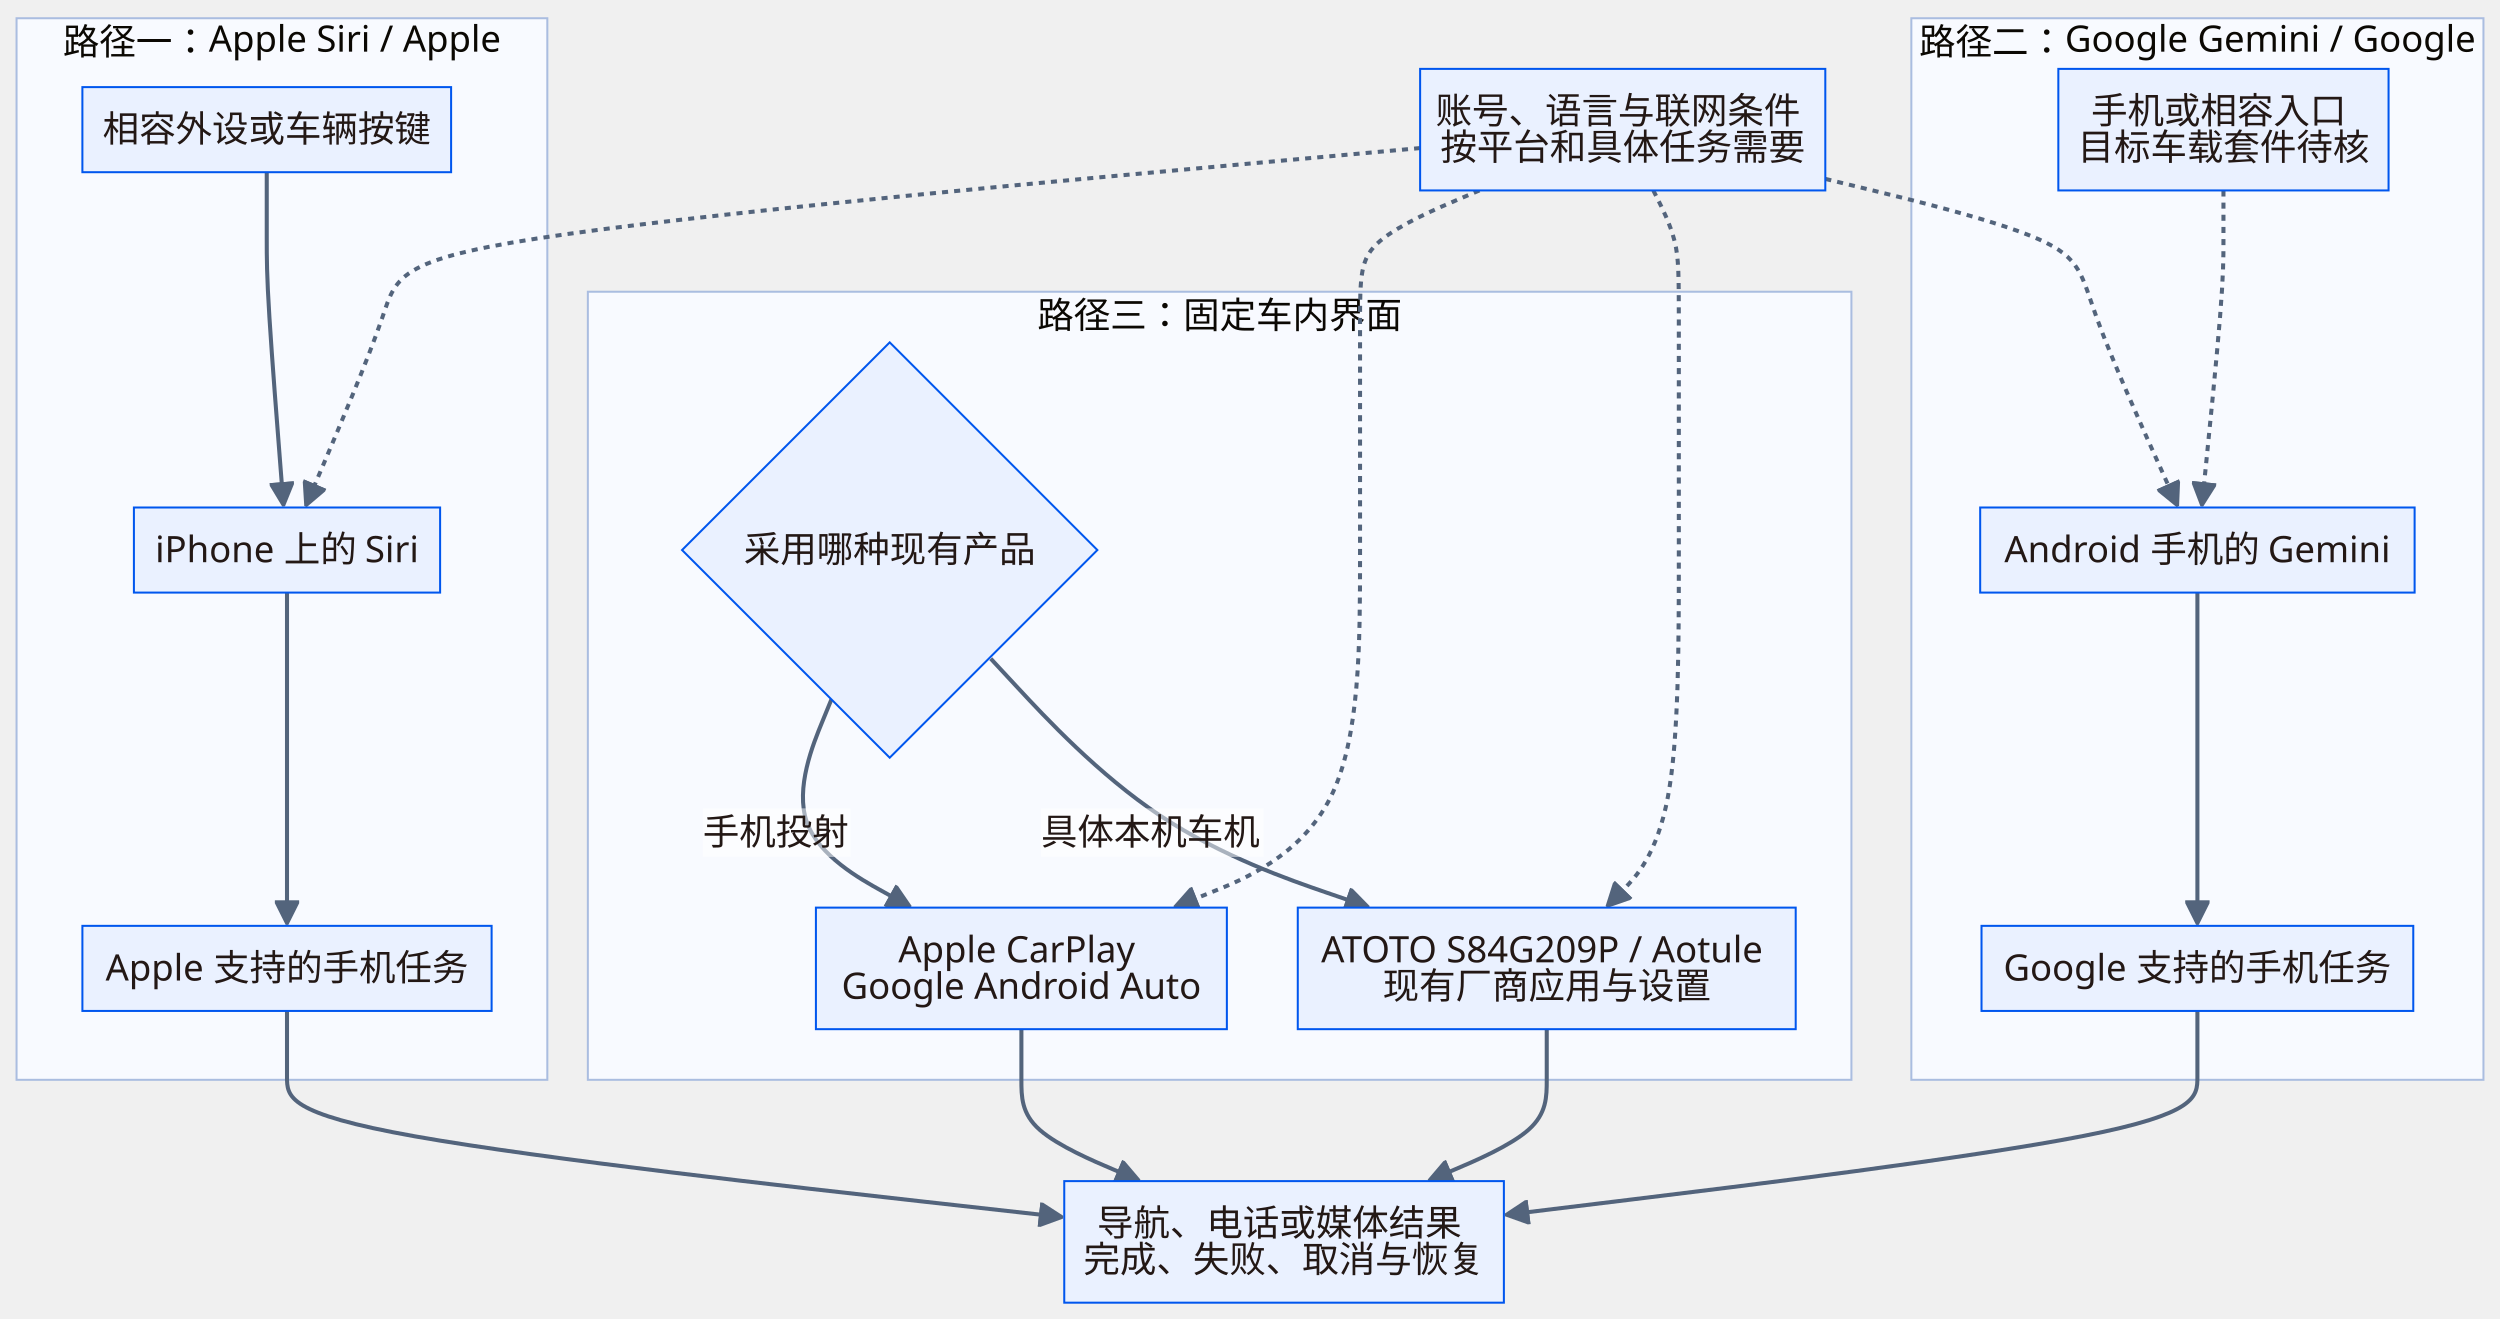
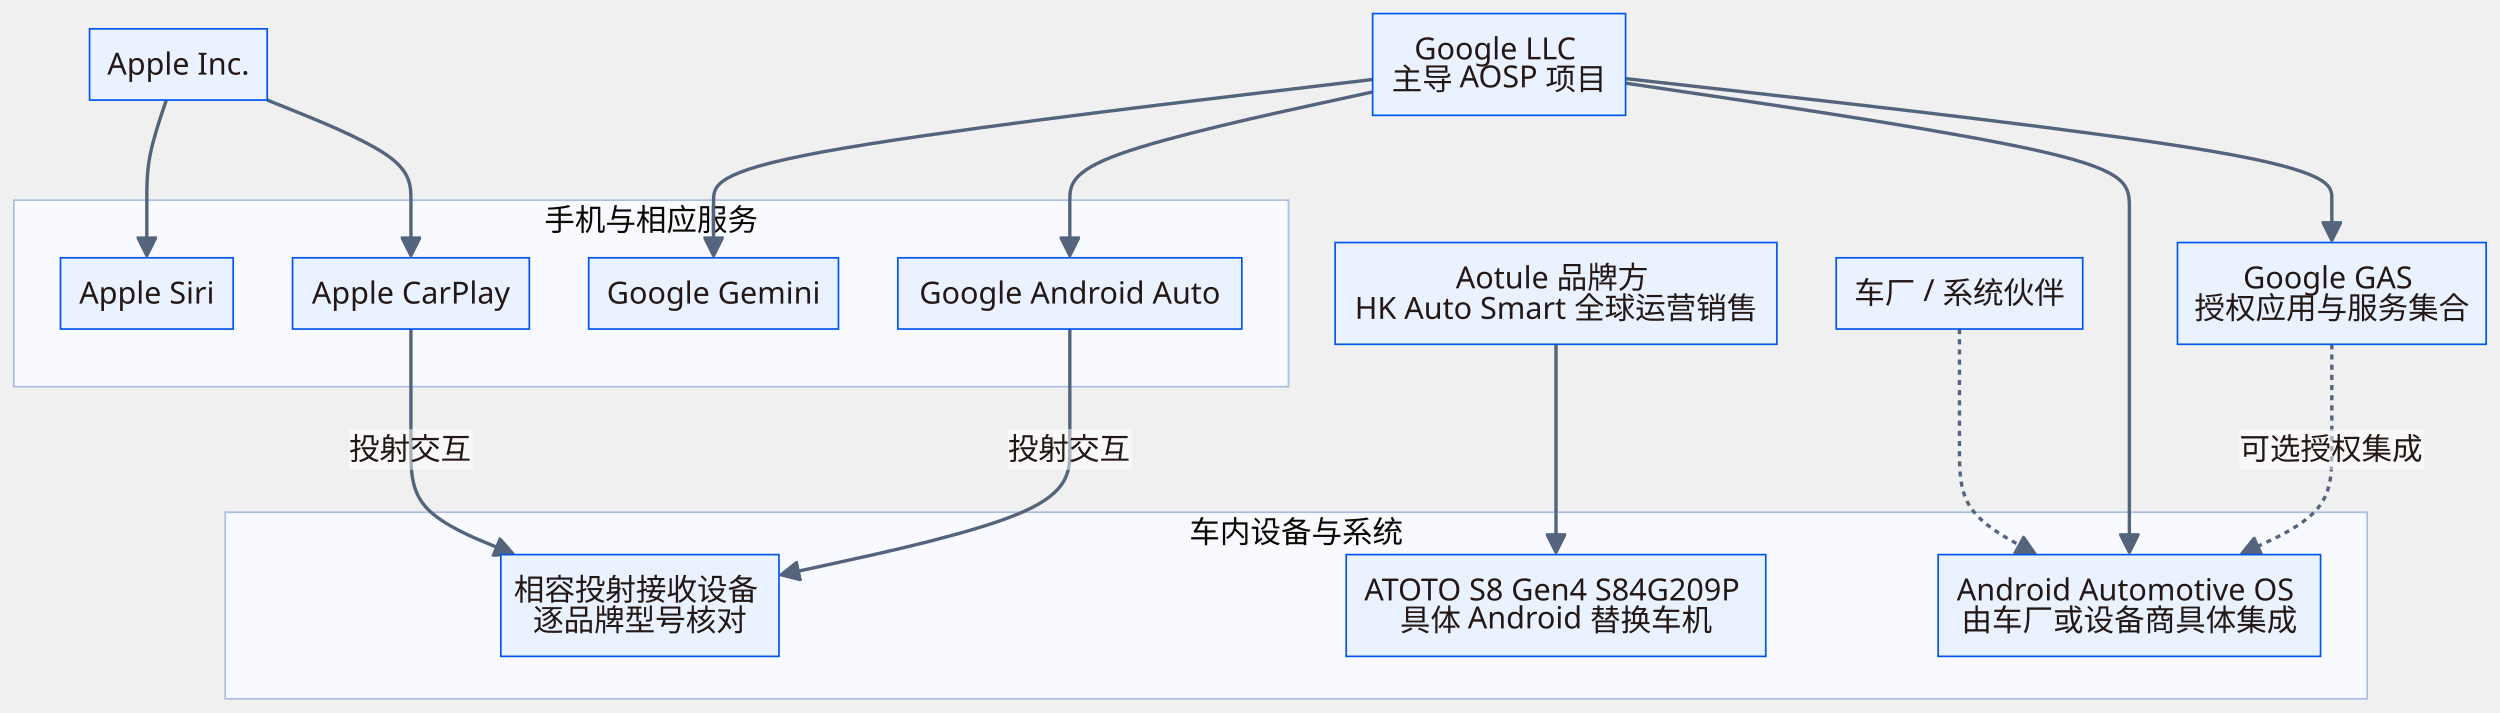
- <svg xmlns="http://www.w3.org/2000/svg" aria-roledescription="flowchart-v2" role="graphics-document document" viewBox="-8 -9 1233.662 651" height="651" width="1234" id="researchFigure4">
+ <svg xmlns="http://www.w3.org/2000/svg" aria-roledescription="flowchart-v2" role="graphics-document document" viewBox="-8 -8 1473.687 420" height="420" width="1474" id="researchFigure4">
  <style>#researchFigure4{font-family:Microsoft YaHei,PingFang SC,sans-serif;font-size:18px;fill:#231815;}#researchFigure4 .error-icon{fill:#F4F7FC;}#researchFigure4 .error-text{fill:#0b0803;stroke:#0b0803;}#researchFigure4 .edge-thickness-normal{stroke-width:2px;}#researchFigure4 .edge-thickness-thick{stroke-width:3.5px;}#researchFigure4 .edge-pattern-solid{stroke-dasharray:0;}#researchFigure4 .edge-pattern-dashed{stroke-dasharray:3;}#researchFigure4 .edge-pattern-dotted{stroke-dasharray:2;}#researchFigure4 .marker{fill:#53647C;stroke:#53647C;}#researchFigure4 .marker.cross{stroke:#53647C;}#researchFigure4 svg{font-family:Microsoft YaHei,PingFang SC,sans-serif;font-size:18px;}#researchFigure4 .label{font-family:Microsoft YaHei,PingFang SC,sans-serif;color:#231815;}#researchFigure4 .cluster-label text{fill:#0b0803;}#researchFigure4 .cluster-label span,#researchFigure4 p{color:#0b0803;}#researchFigure4 .label text,#researchFigure4 span,#researchFigure4 p{fill:#231815;color:#231815;}#researchFigure4 .node rect,#researchFigure4 .node circle,#researchFigure4 .node ellipse,#researchFigure4 .node polygon,#researchFigure4 .node path{fill:#EAF1FF;stroke:#0056EE;stroke-width:1px;}#researchFigure4 .flowchart-label text{text-anchor:middle;}#researchFigure4 .node .katex path{fill:#000;stroke:#000;stroke-width:1px;}#researchFigure4 .node .label{text-align:center;}#researchFigure4 .node.clickable{cursor:pointer;}#researchFigure4 .arrowheadPath{fill:#0b0b0b;}#researchFigure4 .edgePath .path{stroke:#53647C;stroke-width:2.0px;}#researchFigure4 .flowchart-link{stroke:#53647C;fill:none;}#researchFigure4 .edgeLabel{background-color:#FFFFFF;text-align:center;}#researchFigure4 .edgeLabel rect{opacity:0.5;background-color:#FFFFFF;fill:#FFFFFF;}#researchFigure4 .labelBkg{background-color:rgba(255, 255, 255, 0.5);}#researchFigure4 .cluster rect{fill:#F8FAFF;stroke:#AABDE0;stroke-width:1px;}#researchFigure4 .cluster text{fill:#0b0803;}#researchFigure4 .cluster span,#researchFigure4 p{color:#0b0803;}#researchFigure4 div.mermaidTooltip{position:absolute;text-align:center;max-width:200px;padding:2px;font-family:Microsoft YaHei,PingFang SC,sans-serif;font-size:12px;background:#F4F7FC;border:1px solid hsl(217.5, 17.143%, 87.255%);border-radius:2px;pointer-events:none;z-index:100;}#researchFigure4 .flowchartTitleText{text-anchor:middle;font-size:18px;fill:#231815;}#researchFigure4 :root{--mermaid-font-family:Microsoft YaHei,PingFang SC,sans-serif;}</style>
  <g>
    <marker orient="auto" markerHeight="12" markerWidth="12" markerUnits="userSpaceOnUse" refY="5" refX="6" viewBox="0 0 10 10" class="marker flowchart" id="researchFigure4_flowchart-pointEnd">
      <path style="stroke-width: 1; stroke-dasharray: 1, 0;" class="arrowMarkerPath" d="M 0 0 L 10 5 L 0 10 z" />
    </marker>
    <marker orient="auto" markerHeight="12" markerWidth="12" markerUnits="userSpaceOnUse" refY="5" refX="4.5" viewBox="0 0 10 10" class="marker flowchart" id="researchFigure4_flowchart-pointStart">
      <path style="stroke-width: 1; stroke-dasharray: 1, 0;" class="arrowMarkerPath" d="M 0 5 L 10 10 L 10 0 z" />
    </marker>
    <marker orient="auto" markerHeight="11" markerWidth="11" markerUnits="userSpaceOnUse" refY="5" refX="11" viewBox="0 0 10 10" class="marker flowchart" id="researchFigure4_flowchart-circleEnd">
      <circle style="stroke-width: 1; stroke-dasharray: 1, 0;" class="arrowMarkerPath" r="5" cy="5" cx="5" />
    </marker>
    <marker orient="auto" markerHeight="11" markerWidth="11" markerUnits="userSpaceOnUse" refY="5" refX="-1" viewBox="0 0 10 10" class="marker flowchart" id="researchFigure4_flowchart-circleStart">
      <circle style="stroke-width: 1; stroke-dasharray: 1, 0;" class="arrowMarkerPath" r="5" cy="5" cx="5" />
    </marker>
    <marker orient="auto" markerHeight="11" markerWidth="11" markerUnits="userSpaceOnUse" refY="5.2" refX="12" viewBox="0 0 11 11" class="marker cross flowchart" id="researchFigure4_flowchart-crossEnd">
      <path style="stroke-width: 2; stroke-dasharray: 1, 0;" class="arrowMarkerPath" d="M 1,1 l 9,9 M 10,1 l -9,9" />
    </marker>
    <marker orient="auto" markerHeight="11" markerWidth="11" markerUnits="userSpaceOnUse" refY="5.2" refX="-1" viewBox="0 0 11 11" class="marker cross flowchart" id="researchFigure4_flowchart-crossStart">
      <path style="stroke-width: 2; stroke-dasharray: 1, 0;" class="arrowMarkerPath" d="M 1,1 l 9,9 M 10,1 l -9,9" />
    </marker>
    <g class="root">
      <g class="clusters">
-         <g id="C" class="cluster default flowchart-label">
-           <rect height="389" width="623.703" y="135" x="281.99" ry="0" rx="0" style="" />
-           <g transform="translate(593.8413, 135)" class="cluster-label">
-             <text style="">
-               <tspan class="row" x="0" dy="1em" xml:space="preserve">路径三：固定车内界面</tspan>
-             </text>
-           </g>
-         </g>
-         <g id="B" class="cluster default flowchart-label">
-           <rect height="524" width="282.391" y="0" x="935.271" ry="0" rx="0" style="" />
-           <g transform="translate(1076.466, 0)" class="cluster-label">
-             <text style="">
-               <tspan class="row" x="0" dy="1em" xml:space="preserve">路径二：Google Gemini / Google</tspan>
-             </text>
-           </g>
-         </g>
-         <g id="A" class="cluster default flowchart-label">
-           <rect height="524" width="261.99" y="0" x="0" ry="0" rx="0" style="" />
-           <g transform="translate(130.9949, 0)" class="cluster-label">
-             <text style="">
-               <tspan class="row" x="0" dy="1em" xml:space="preserve">路径一：Apple Siri / Apple</tspan>
+         <g id="CAR" class="cluster default flowchart-label">
+           <rect height="110" width="1262.925" y="294" x="124.629" ry="0" rx="0" style="" />
+           <g transform="translate(756.0913, 294)" class="cluster-label">
+             <text style="">
+               <tspan class="row" x="0" dy="1em" xml:space="preserve">车内设备与系统</tspan>
+             </text>
+           </g>
+         </g>
+         <g id="PHONE" class="cluster default flowchart-label">
+           <rect height="110" width="751.539" y="110" x="0" ry="0" rx="0" style="" />
+           <g transform="translate(375.7695, 110)" class="cluster-label">
+             <text style="">
+               <tspan class="row" x="0" dy="1em" xml:space="preserve">手机与相应服务</tspan>
            </text>
          </g>
        </g>
      </g>
      <g class="edgePaths">
-         <path marker-end="url(#researchFigure4_flowchart-pointEnd)" style="fill:none;" class="edge-thickness-normal edge-pattern-solid flowchart-link LS-A1 LE-A2" id="L-A1-A2-0" d="M123.497,76L123.497,81.667C123.497,87.333,123.497,98.667,123.497,108.5C123.497,118.333,123.497,126.667,124.82,147.703C126.143,168.739,128.789,202.477,130.112,219.347L131.435,236.216" />
-         <path marker-end="url(#researchFigure4_flowchart-pointEnd)" style="fill:none;" class="edge-thickness-normal edge-pattern-solid flowchart-link LS-A2 LE-A3" id="L-A2-A3-0" d="M133.497,283.5L133.497,303.25C133.497,323,133.497,362.5,133.497,389.033C133.497,415.567,133.497,429.133,133.497,435.917L133.497,442.7" />
-         <path marker-end="url(#researchFigure4_flowchart-pointEnd)" style="fill:none;stroke-width:2px;stroke-dasharray:3;" class="edge-thickness-normal edge-pattern-dotted flowchart-link LS-B1 LE-B2" id="L-B1-B2-0" d="M1089.326,85L1089.326,89.167C1089.326,93.333,1089.326,101.667,1089.326,110C1089.326,118.333,1089.326,126.667,1087.624,147.704C1085.923,168.742,1082.519,202.485,1080.818,219.356L1079.116,236.227" />
-         <path marker-end="url(#researchFigure4_flowchart-pointEnd)" style="fill:none;" class="edge-thickness-normal edge-pattern-solid flowchart-link LS-B2 LE-B3" id="L-B2-B3-0" d="M1076.466,283.5L1076.466,303.25C1076.466,323,1076.466,362.5,1076.466,389.033C1076.466,415.567,1076.466,429.133,1076.466,435.917L1076.466,442.7" />
-         <path marker-end="url(#researchFigure4_flowchart-pointEnd)" style="fill:none;" class="edge-thickness-normal edge-pattern-solid flowchart-link LS-C1 LE-C2" id="L-C1-C2-0" d="M402.223,336.233L397.726,347.194C393.228,358.155,384.234,380.078,390.078,396.777C395.923,413.476,416.605,424.952,426.947,430.69L437.288,436.429" />
-         <path marker-end="url(#researchFigure4_flowchart-pointEnd)" style="fill:none;" class="edge-thickness-normal edge-pattern-solid flowchart-link LS-C1 LE-C3" id="L-C1-C3-0" d="M480.865,316.124L494.162,330.437C507.459,344.75,534.052,373.375,564.43,393.567C594.808,413.758,628.97,425.517,646.05,431.396L663.131,437.275" />
-         <path marker-end="url(#researchFigure4_flowchart-pointEnd)" style="fill:none;stroke-width:2px;stroke-dasharray:3;" class="edge-thickness-normal edge-pattern-dotted flowchart-link LS-SERVICE LE-A2" id="L-SERVICE-A2-0" d="M692.802,64.09L608.626,71.742C524.449,79.393,356.096,94.697,271.92,106.515C187.743,118.333,187.743,126.667,180.537,147.771C173.331,168.874,158.919,202.749,151.712,219.686L144.506,236.623" />
-         <path marker-end="url(#researchFigure4_flowchart-pointEnd)" style="fill:none;stroke-width:2px;stroke-dasharray:3;" class="edge-thickness-normal edge-pattern-dotted flowchart-link LS-SERVICE LE-B2" id="L-SERVICE-B2-0" d="M892.802,79.304L913.853,84.42C934.904,89.536,977.005,99.768,998.056,109.051C1019.107,118.333,1019.107,126.667,1026.73,147.778C1034.353,168.889,1049.599,202.778,1057.222,219.722L1064.844,236.667" />
-         <path marker-end="url(#researchFigure4_flowchart-pointEnd)" style="fill:none;stroke-width:2px;stroke-dasharray:3;" class="edge-thickness-normal edge-pattern-dotted flowchart-link LS-SERVICE LE-C2" id="L-SERVICE-C2-0" d="M722.081,85L712.258,89.167C702.436,93.333,682.791,101.667,672.968,110C663.146,118.333,663.146,126.667,663.146,152.083C663.146,177.5,663.146,220,663.146,264.5C663.146,309,663.146,355.5,648.581,384.588C634.016,413.676,604.886,425.352,590.32,431.19L575.755,437.028" />
-         <path marker-end="url(#researchFigure4_flowchart-pointEnd)" style="fill:none;stroke-width:2px;stroke-dasharray:3;" class="edge-thickness-normal edge-pattern-dotted flowchart-link LS-SERVICE LE-C3" id="L-SERVICE-C3-0" d="M807.909,85L810.007,89.167C812.105,93.333,816.301,101.667,818.399,110C820.498,118.333,820.498,126.667,820.498,152.083C820.498,177.5,820.498,220,820.498,264.5C820.498,309,820.498,355.5,815.113,384.284C809.728,413.067,798.959,424.134,793.575,429.668L788.19,435.202" />
-         <path marker-end="url(#researchFigure4_flowchart-pointEnd)" style="fill:none;" class="edge-thickness-normal edge-pattern-solid flowchart-link LS-A3 LE-RESULT" id="L-A3-RESULT-0" d="M133.497,490L133.497,495.667C133.497,501.333,133.497,512.667,133.497,522.5C133.497,532.333,133.497,540.667,196.56,551.881C259.624,563.095,385.751,577.191,448.815,584.238L511.879,591.286" />
-         <path marker-end="url(#researchFigure4_flowchart-pointEnd)" style="fill:none;" class="edge-thickness-normal edge-pattern-solid flowchart-link LS-B3 LE-RESULT" id="L-B3-RESULT-0" d="M1076.466,490L1076.466,495.667C1076.466,501.333,1076.466,512.667,1076.466,522.5C1076.466,532.333,1076.466,540.667,1020.29,551.687C964.113,562.707,851.76,576.414,795.584,583.268L739.407,590.121" />
-         <path marker-end="url(#researchFigure4_flowchart-pointEnd)" style="fill:none;" class="edge-thickness-normal edge-pattern-solid flowchart-link LS-C2 LE-RESULT" id="L-C2-RESULT-0" d="M495.99,499L495.99,503.167C495.99,507.333,495.99,515.667,495.99,524C495.99,532.333,495.99,540.667,504.999,548.655C514.008,556.643,532.027,564.287,541.036,568.109L550.045,571.93" />
-         <path marker-end="url(#researchFigure4_flowchart-pointEnd)" style="fill:none;" class="edge-thickness-normal edge-pattern-solid flowchart-link LS-C3 LE-RESULT" id="L-C3-RESULT-0" d="M755.302,499L755.302,503.167C755.302,507.333,755.302,515.667,755.302,524C755.302,532.333,755.302,540.667,746.293,548.655C737.284,556.643,719.265,564.287,710.256,568.109L701.247,571.93" />
+         <path marker-end="url(#researchFigure4_flowchart-pointEnd)" style="fill:none;" class="edge-thickness-normal edge-pattern-solid flowchart-link LS-APPLE LE-SIRI" id="L-APPLE-SIRI-0" d="M89.917,51L88,56.667C86.083,62.333,82.248,73.667,80.331,83.5C78.414,93.333,78.414,101.667,78.414,110.617C78.414,119.567,78.414,129.133,78.414,133.917L78.414,138.7" />
+         <path marker-end="url(#researchFigure4_flowchart-pointEnd)" style="fill:none;" class="edge-thickness-normal edge-pattern-solid flowchart-link LS-APPLE LE-CP" id="L-APPLE-CP-0" d="M149.372,51L163.498,56.667C177.624,62.333,205.876,73.667,220.003,83.5C234.129,93.333,234.129,101.667,234.129,110.617C234.129,119.567,234.129,129.133,234.129,133.917L234.129,138.7" />
+         <path marker-end="url(#researchFigure4_flowchart-pointEnd)" style="fill:none;" class="edge-thickness-normal edge-pattern-solid flowchart-link LS-GOOGLE LE-GEMINI" id="L-GOOGLE-GEMINI-0" d="M801.148,38.855L736.384,46.546C671.619,54.237,542.091,69.618,477.327,81.476C412.563,93.333,412.563,101.667,412.563,110.617C412.563,119.567,412.563,129.133,412.563,133.917L412.563,138.7" />
+         <path marker-end="url(#researchFigure4_flowchart-pointEnd)" style="fill:none;" class="edge-thickness-normal edge-pattern-solid flowchart-link LS-GOOGLE LE-AA" id="L-GOOGLE-AA-0" d="M801.148,46.204L771.393,52.67C741.638,59.136,682.127,72.068,652.372,82.701C622.617,93.333,622.617,101.667,622.617,110.617C622.617,119.567,622.617,129.133,622.617,133.917L622.617,138.7" />
+         <path marker-end="url(#researchFigure4_flowchart-pointEnd)" style="fill:none;" class="edge-thickness-normal edge-pattern-solid flowchart-link LS-GOOGLE LE-AAOS" id="L-GOOGLE-AAOS-0" d="M950.289,41.037L999.794,48.364C1049.299,55.691,1148.309,70.346,1197.814,81.84C1247.319,93.333,1247.319,101.667,1247.319,115C1247.319,128.333,1247.319,146.667,1247.319,165C1247.319,183.333,1247.319,201.667,1247.319,217C1247.319,232.333,1247.319,244.667,1247.319,257C1247.319,269.333,1247.319,281.667,1247.319,291.117C1247.319,300.567,1247.319,307.133,1247.319,310.417L1247.319,313.7" />
+         <path marker-end="url(#researchFigure4_flowchart-pointEnd)" style="fill:none;" class="edge-thickness-normal edge-pattern-solid flowchart-link LS-GOOGLE LE-GAS" id="L-GOOGLE-GAS-0" d="M950.289,38.354L1019.688,46.128C1089.088,53.902,1227.887,69.451,1297.287,81.392C1366.687,93.333,1366.687,101.667,1366.687,109.117C1366.687,116.567,1366.687,123.133,1366.687,126.417L1366.687,129.7" />
+         <path marker-end="url(#researchFigure4_flowchart-pointEnd)" style="fill:none;stroke-width:2px;stroke-dasharray:3;" class="edge-thickness-normal edge-pattern-dotted flowchart-link LS-GAS LE-AAOS" id="L-GAS-AAOS-0" d="M1366.687,195L1366.687,199.167C1366.687,203.333,1366.687,211.667,1366.687,222C1366.687,232.333,1366.687,244.667,1366.687,257C1366.687,269.333,1366.687,281.667,1358.446,291.63C1350.205,301.594,1333.724,309.188,1325.483,312.985L1317.242,316.782" />
+         <path marker-end="url(#researchFigure4_flowchart-pointEnd)" style="fill:none;stroke-width:2px;stroke-dasharray:3;" class="edge-thickness-normal edge-pattern-dotted flowchart-link LS-OEM LE-AAOS" id="L-OEM-AAOS-0" d="M1147.148,186L1147.148,191.667C1147.148,197.333,1147.148,208.667,1147.148,220.5C1147.148,232.333,1147.148,244.667,1147.148,257C1147.148,269.333,1147.148,281.667,1153.962,291.575C1160.777,301.483,1174.406,308.966,1181.22,312.708L1188.035,316.449" />
+         <path marker-end="url(#researchFigure4_flowchart-pointEnd)" style="fill:none;" class="edge-thickness-normal edge-pattern-solid flowchart-link LS-CP LE-SCREEN" id="L-CP-SCREEN-0" d="M234.129,186L234.129,191.667C234.129,197.333,234.129,208.667,234.129,220.5C234.129,232.333,234.129,244.667,234.129,257C234.129,269.333,234.129,281.667,243.538,291.667C252.946,301.667,271.764,309.334,281.173,313.167L290.582,317" />
+         <path marker-end="url(#researchFigure4_flowchart-pointEnd)" style="fill:none;" class="edge-thickness-normal edge-pattern-solid flowchart-link LS-AA LE-SCREEN" id="L-AA-SCREEN-0" d="M622.617,186L622.617,191.667C622.617,197.333,622.617,208.667,622.617,220.5C622.617,232.333,622.617,244.667,622.617,257C622.617,269.333,622.617,281.667,594.898,293.847C567.179,306.028,511.741,318.057,484.022,324.071L456.303,330.085" />
+         <path marker-end="url(#researchFigure4_flowchart-pointEnd)" style="fill:none;" class="edge-thickness-normal edge-pattern-solid flowchart-link LS-AOTULE LE-ATOTO" id="L-AOTULE-ATOTO-0" d="M909.258,195L909.258,199.167C909.258,203.333,909.258,211.667,909.258,222C909.258,232.333,909.258,244.667,909.258,257C909.258,269.333,909.258,281.667,909.258,291.117C909.258,300.567,909.258,307.133,909.258,310.417L909.258,313.7" />
      </g>
      <g class="edgeLabels">
        <g class="edgeLabel">
          <g transform="translate(0, 0)" class="label">
            <rect height="0" width="0" ry="0" rx="0" />
            <text style="">
              <tspan class="row" x="0" dy="1em" xml:space="preserve" />
            </text>
          </g>
        </g>
        <g class="edgeLabel">
          <g transform="translate(0, 0)" class="label">
            <rect height="0" width="0" ry="0" rx="0" />
            <text style="">
              <tspan class="row" x="0" dy="1em" xml:space="preserve" />
            </text>
          </g>
        </g>
        <g class="edgeLabel">
          <g transform="translate(0, 0)" class="label">
            <rect height="0" width="0" ry="0" rx="0" />
            <text style="">
              <tspan class="row" x="0" dy="1em" xml:space="preserve" />
            </text>
          </g>
        </g>
        <g class="edgeLabel">
          <g transform="translate(0, 0)" class="label">
            <rect height="0" width="0" ry="0" rx="0" />
            <text style="">
              <tspan class="row" x="0" dy="1em" xml:space="preserve" />
            </text>
          </g>
        </g>
-         <g transform="translate(375.2397, 402)" class="edgeLabel">
+         <g class="edgeLabel">
+           <g transform="translate(0, 0)" class="label">
+             <rect height="0" width="0" ry="0" rx="0" />
+             <text style="">
+               <tspan class="row" x="0" dy="1em" xml:space="preserve" />
+             </text>
+           </g>
+         </g>
+         <g class="edgeLabel">
+           <g transform="translate(0, 0)" class="label">
+             <rect height="0" width="0" ry="0" rx="0" />
+             <text style="">
+               <tspan class="row" x="0" dy="1em" xml:space="preserve" />
+             </text>
+           </g>
+         </g>
+         <g transform="translate(1366.687, 257)" class="edgeLabel">
+           <g transform="translate(-54.5, -12)" class="label">
+             <rect height="24" width="108.951" ry="0" rx="0" />
+             <text style="">
+               <tspan class="row" x="0" dy="1em" xml:space="preserve">可选授权集成</tspan>
+             </text>
+           </g>
+         </g>
+         <g class="edgeLabel">
+           <g transform="translate(0, 0)" class="label">
+             <rect height="0" width="0" ry="0" rx="0" />
+             <text style="">
+               <tspan class="row" x="0" dy="1em" xml:space="preserve" />
+             </text>
+           </g>
+         </g>
+         <g transform="translate(234.1289, 257)" class="edgeLabel">
          <g transform="translate(-36.5, -12)" class="label">
-             <rect height="24" width="72.97" ry="0" rx="0" />
-             <text style="">
-               <tspan class="row" x="0" dy="1em" xml:space="preserve">手机投射</tspan>
-             </text>
-           </g>
-         </g>
-         <g transform="translate(560.646, 402)" class="edgeLabel">
-           <g transform="translate(-55, -12)" class="label">
-             <rect height="24" width="109.95" ry="0" rx="0" />
-             <text style="">
-               <tspan class="row" x="0" dy="1em" xml:space="preserve">具体本机车机</tspan>
-             </text>
-           </g>
-         </g>
-         <g class="edgeLabel">
-           <g transform="translate(0, 0)" class="label">
-             <rect height="0" width="0" ry="0" rx="0" />
-             <text style="">
-               <tspan class="row" x="0" dy="1em" xml:space="preserve" />
-             </text>
-           </g>
-         </g>
-         <g class="edgeLabel">
-           <g transform="translate(0, 0)" class="label">
-             <rect height="0" width="0" ry="0" rx="0" />
-             <text style="">
-               <tspan class="row" x="0" dy="1em" xml:space="preserve" />
-             </text>
-           </g>
-         </g>
-         <g class="edgeLabel">
-           <g transform="translate(0, 0)" class="label">
-             <rect height="0" width="0" ry="0" rx="0" />
-             <text style="">
-               <tspan class="row" x="0" dy="1em" xml:space="preserve" />
-             </text>
-           </g>
-         </g>
-         <g class="edgeLabel">
-           <g transform="translate(0, 0)" class="label">
-             <rect height="0" width="0" ry="0" rx="0" />
-             <text style="">
-               <tspan class="row" x="0" dy="1em" xml:space="preserve" />
-             </text>
-           </g>
-         </g>
-         <g class="edgeLabel">
-           <g transform="translate(0, 0)" class="label">
-             <rect height="0" width="0" ry="0" rx="0" />
-             <text style="">
-               <tspan class="row" x="0" dy="1em" xml:space="preserve" />
-             </text>
-           </g>
-         </g>
-         <g class="edgeLabel">
-           <g transform="translate(0, 0)" class="label">
-             <rect height="0" width="0" ry="0" rx="0" />
-             <text style="">
-               <tspan class="row" x="0" dy="1em" xml:space="preserve" />
-             </text>
-           </g>
-         </g>
-         <g class="edgeLabel">
-           <g transform="translate(0, 0)" class="label">
-             <rect height="0" width="0" ry="0" rx="0" />
-             <text style="">
-               <tspan class="row" x="0" dy="1em" xml:space="preserve" />
+             <rect height="24" width="72.971" ry="0" rx="0" />
+             <text style="">
+               <tspan class="row" x="0" dy="1em" xml:space="preserve">投射交互</tspan>
+             </text>
+           </g>
+         </g>
+         <g transform="translate(622.6172, 257)" class="edgeLabel">
+           <g transform="translate(-36.5, -12)" class="label">
+             <rect height="24" width="72.971" ry="0" rx="0" />
+             <text style="">
+               <tspan class="row" x="0" dy="1em" xml:space="preserve">投射交互</tspan>
            </text>
          </g>
        </g>
        <g class="edgeLabel">
          <g transform="translate(0, 0)" class="label">
            <rect height="0" width="0" ry="0" rx="0" />
            <text style="">
              <tspan class="row" x="0" dy="1em" xml:space="preserve" />
            </text>
          </g>
        </g>
      </g>
      <g class="nodes">
-         <g transform="translate(430.9897, 262.5)" data-id="C1" data-node="true" id="flowchart-C1-176" class="node default default flowchart-label">
-           <polygon style="" transform="translate(-102.5,102.5)" class="label-container" points="102.5,0 205,-102.5 102.5,-205 0,-102.5" />
-           <g transform="translate(0, -12)" style="" class="label">
-             <rect />
-             <text style="">
-               <tspan class="row" x="0" dy="1em" xml:space="preserve">采用哪种现有产品</tspan>
-             </text>
-           </g>
-         </g>
-         <g transform="translate(495.9897, 469)" data-id="C2" data-node="true" id="flowchart-C2-178" class="node default default flowchart-label">
-           <rect height="60" width="202.844" y="-30" x="-101.422" ry="0" rx="0" style="" class="basic label-container" />
-           <g transform="translate(0, -21)" style="" class="label">
+         <g transform="translate(369.123, 349)" data-id="SCREEN" data-node="true" id="flowchart-SCREEN-130" class="node default default flowchart-label">
+           <rect height="60" width="164" y="-30" x="-82" ry="0" rx="0" style="" class="basic label-container" />
+           <g transform="translate(0, -21)" style="" class="label">
+             <rect />
+             <text style="">
+               <tspan class="row" x="0" dy="1em" xml:space="preserve">相容投射接收设备</tspan>
+               <tspan class="row" x="0" dy="1em" xml:space="preserve">逐品牌型号核对</tspan>
+             </text>
+           </g>
+         </g>
+         <g transform="translate(1247.319, 349)" data-id="AAOS" data-node="true" id="flowchart-AAOS-131" class="node default default flowchart-label">
+           <rect height="60" width="225.469" y="-30" x="-112.734" ry="0" rx="0" style="" class="basic label-container" />
+           <g transform="translate(0, -21)" style="" class="label">
+             <rect />
+             <text style="">
+               <tspan class="row" x="0" dy="1em" xml:space="preserve">Android Automotive OS</tspan>
+               <tspan class="row" x="0" dy="1em" xml:space="preserve">由车厂或设备商具体集成</tspan>
+             </text>
+           </g>
+         </g>
+         <g transform="translate(909.2578, 349)" data-id="ATOTO" data-node="true" id="flowchart-ATOTO-132" class="node default default flowchart-label">
+           <rect height="60" width="247.375" y="-30" x="-123.688" ry="0" rx="0" style="" class="basic label-container" />
+           <g transform="translate(0, -21)" style="" class="label">
+             <rect />
+             <text style="">
+               <tspan class="row" x="0" dy="1em" xml:space="preserve">ATOTO S8 Gen4 S84G209P</tspan>
+               <tspan class="row" x="0" dy="1em" xml:space="preserve">具体 Android 替换车机</tspan>
+             </text>
+           </g>
+         </g>
+         <g transform="translate(78.41406, 165)" data-id="SIRI" data-node="true" id="flowchart-SIRI-126" class="node default default flowchart-label">
+           <rect height="42" width="101.828" y="-21" x="-50.914" ry="0" rx="0" style="" class="basic label-container" />
+           <g transform="translate(0, -12)" style="" class="label">
+             <rect />
+             <text style="">
+               <tspan class="row" x="0" dy="1em" xml:space="preserve">Apple Siri</tspan>
+             </text>
+           </g>
+         </g>
+         <g transform="translate(412.5625, 165)" data-id="GEMINI" data-node="true" id="flowchart-GEMINI-127" class="node default default flowchart-label">
+           <rect height="42" width="147.266" y="-21" x="-73.633" ry="0" rx="0" style="" class="basic label-container" />
+           <g transform="translate(0, -12)" style="" class="label">
+             <rect />
+             <text style="">
+               <tspan class="row" x="0" dy="1em" xml:space="preserve">Google Gemini</tspan>
+             </text>
+           </g>
+         </g>
+         <g transform="translate(234.1289, 165)" data-id="CP" data-node="true" id="flowchart-CP-128" class="node default default flowchart-label">
+           <rect height="42" width="139.602" y="-21" x="-69.801" ry="0" rx="0" style="" class="basic label-container" />
+           <g transform="translate(0, -12)" style="" class="label">
            <rect />
            <text style="">
              <tspan class="row" x="0" dy="1em" xml:space="preserve">Apple CarPlay</tspan>
+             </text>
+           </g>
+         </g>
+         <g transform="translate(622.6172, 165)" data-id="AA" data-node="true" id="flowchart-AA-129" class="node default default flowchart-label">
+           <rect height="42" width="202.844" y="-21" x="-101.422" ry="0" rx="0" style="" class="basic label-container" />
+           <g transform="translate(0, -12)" style="" class="label">
+             <rect />
+             <text style="">
              <tspan class="row" x="0" dy="1em" xml:space="preserve">Google Android Auto</tspan>
            </text>
          </g>
        </g>
-         <g transform="translate(755.3022, 469)" data-id="C3" data-node="true" id="flowchart-C3-180" class="node default default flowchart-label">
-           <rect height="60" width="245.781" y="-30" x="-122.891" ry="0" rx="0" style="" class="basic label-container" />
-           <g transform="translate(0, -21)" style="" class="label">
-             <rect />
-             <text style="">
-               <tspan class="row" x="0" dy="1em" xml:space="preserve">ATOTO S84G209P / Aotule</tspan>
-               <tspan class="row" x="0" dy="1em" xml:space="preserve">现有厂商应用与设置</tspan>
-             </text>
-           </g>
-         </g>
-         <g transform="translate(1076.466, 262.5)" data-id="B2" data-node="true" id="flowchart-B2-173" class="node default default flowchart-label">
-           <rect height="42" width="214.438" y="-21" x="-107.219" ry="0" rx="0" style="" class="basic label-container" />
-           <g transform="translate(0, -12)" style="" class="label">
-             <rect />
-             <text style="">
-               <tspan class="row" x="0" dy="1em" xml:space="preserve">Android 手机的 Gemini</tspan>
-             </text>
-           </g>
-         </g>
-         <g transform="translate(1089.326, 55)" data-id="B1" data-node="true" id="flowchart-B1-172" class="node default default flowchart-label">
-           <rect height="60" width="163" y="-30" x="-81.5" ry="0" rx="0" style="" class="basic label-container" />
-           <g transform="translate(0, -21)" style="" class="label">
-             <rect />
-             <text style="">
-               <tspan class="row" x="0" dy="1em" xml:space="preserve">手机或相容入口</tspan>
-               <tspan class="row" x="0" dy="1em" xml:space="preserve">目标车载套件待核</tspan>
-             </text>
-           </g>
-         </g>
-         <g transform="translate(1076.466, 469)" data-id="B3" data-node="true" id="flowchart-B3-175" class="node default default flowchart-label">
-           <rect height="42" width="213.115" y="-21" x="-106.558" ry="0" rx="0" style="" class="basic label-container" />
-           <g transform="translate(0, -12)" style="" class="label">
-             <rect />
-             <text style="">
-               <tspan class="row" x="0" dy="1em" xml:space="preserve">Google 支持的手机任务</tspan>
-             </text>
-           </g>
-         </g>
-         <g transform="translate(133.4966, 262.5)" data-id="A2" data-node="true" id="flowchart-A2-169" class="node default default flowchart-label">
-           <rect height="42" width="151.141" y="-21" x="-75.57" ry="0" rx="0" style="" class="basic label-container" />
-           <g transform="translate(0, -12)" style="" class="label">
-             <rect />
-             <text style="">
-               <tspan class="row" x="0" dy="1em" xml:space="preserve">iPhone 上的 Siri</tspan>
-             </text>
-           </g>
-         </g>
-         <g transform="translate(123.4966, 55)" data-id="A1" data-node="true" id="flowchart-A1-168" class="node default default flowchart-label">
-           <rect height="42" width="182" y="-21" x="-91" ry="0" rx="0" style="" class="basic label-container" />
-           <g transform="translate(0, -12)" style="" class="label">
-             <rect />
-             <text style="">
-               <tspan class="row" x="0" dy="1em" xml:space="preserve">相容外设或车辆按键</tspan>
-             </text>
-           </g>
-         </g>
-         <g transform="translate(133.4966, 469)" data-id="A3" data-node="true" id="flowchart-A3-171" class="node default default flowchart-label">
-           <rect height="42" width="201.986" y="-21" x="-100.993" ry="0" rx="0" style="" class="basic label-container" />
-           <g transform="translate(0, -12)" style="" class="label">
-             <rect />
-             <text style="">
-               <tspan class="row" x="0" dy="1em" xml:space="preserve">Apple 支持的手机任务</tspan>
-             </text>
-           </g>
-         </g>
-         <g transform="translate(792.8022, 55)" data-id="SERVICE" data-node="true" id="flowchart-SERVICE-181" class="node default default flowchart-label">
-           <rect height="60" width="200" y="-30" x="-100" ry="0" rx="0" style="" class="basic label-container" />
-           <g transform="translate(0, -21)" style="" class="label">
-             <rect />
-             <text style="">
-               <tspan class="row" x="0" dy="1em" xml:space="preserve">账号、语言与联网条件</tspan>
-               <tspan class="row" x="0" dy="1em" xml:space="preserve">按平台和具体任务需要</tspan>
-             </text>
-           </g>
-         </g>
-         <g transform="translate(625.646, 604)" data-id="RESULT" data-node="true" id="flowchart-RESULT-182" class="node default default flowchart-label">
-           <rect height="60" width="217" y="-30" x="-108.5" ry="0" rx="0" style="" class="basic label-container" />
-           <g transform="translate(0, -21)" style="" class="label">
-             <rect />
-             <text style="">
-               <tspan class="row" x="0" dy="1em" xml:space="preserve">导航、电话或媒体结果</tspan>
-               <tspan class="row" x="0" dy="1em" xml:space="preserve">完成、失败、取消与恢复</tspan>
+         <g transform="translate(97.02148, 30)" data-id="APPLE" data-node="true" id="flowchart-APPLE-123" class="node default default flowchart-label">
+           <rect height="42" width="104.734" y="-21" x="-52.367" ry="0" rx="0" style="" class="basic label-container" />
+           <g transform="translate(0, -12)" style="" class="label">
+             <rect />
+             <text style="">
+               <tspan class="row" x="0" dy="1em" xml:space="preserve">Apple Inc.</tspan>
+             </text>
+           </g>
+         </g>
+         <g transform="translate(875.7183, 30)" data-id="GOOGLE" data-node="true" id="flowchart-GOOGLE-124" class="node default default flowchart-label">
+           <rect height="60" width="149.141" y="-30" x="-74.57" ry="0" rx="0" style="" class="basic label-container" />
+           <g transform="translate(0, -21)" style="" class="label">
+             <rect />
+             <text style="">
+               <tspan class="row" x="0" dy="1em" xml:space="preserve">Google LLC</tspan>
+               <tspan class="row" x="0" dy="1em" xml:space="preserve">主导 AOSP 项目</tspan>
+             </text>
+           </g>
+         </g>
+         <g transform="translate(909.2578, 165)" data-id="AOTULE" data-node="true" id="flowchart-AOTULE-125" class="node default default flowchart-label">
+           <rect height="60" width="260.438" y="-30" x="-130.219" ry="0" rx="0" style="" class="basic label-container" />
+           <g transform="translate(0, -21)" style="" class="label">
+             <rect />
+             <text style="">
+               <tspan class="row" x="0" dy="1em" xml:space="preserve">Aotule 品牌方</tspan>
+               <tspan class="row" x="0" dy="1em" xml:space="preserve">HK Auto Smart 全球运营销售</tspan>
+             </text>
+           </g>
+         </g>
+         <g transform="translate(1366.687, 165)" data-id="GAS" data-node="true" id="flowchart-GAS-133" class="node default default flowchart-label">
+           <rect height="60" width="182" y="-30" x="-91" ry="0" rx="0" style="" class="basic label-container" />
+           <g transform="translate(0, -21)" style="" class="label">
+             <rect />
+             <text style="">
+               <tspan class="row" x="0" dy="1em" xml:space="preserve">Google GAS</tspan>
+               <tspan class="row" x="0" dy="1em" xml:space="preserve">授权应用与服务集合</tspan>
+             </text>
+           </g>
+         </g>
+         <g transform="translate(1147.148, 165)" data-id="OEM" data-node="true" id="flowchart-OEM-134" class="node default default flowchart-label">
+           <rect height="42" width="145.343" y="-21" x="-72.671" ry="0" rx="0" style="" class="basic label-container" />
+           <g transform="translate(0, -12)" style="" class="label">
+             <rect />
+             <text style="">
+               <tspan class="row" x="0" dy="1em" xml:space="preserve">车厂 / 系统伙伴</tspan>
            </text>
          </g>
        </g>
      </g>
    </g>
  </g>
</svg>
